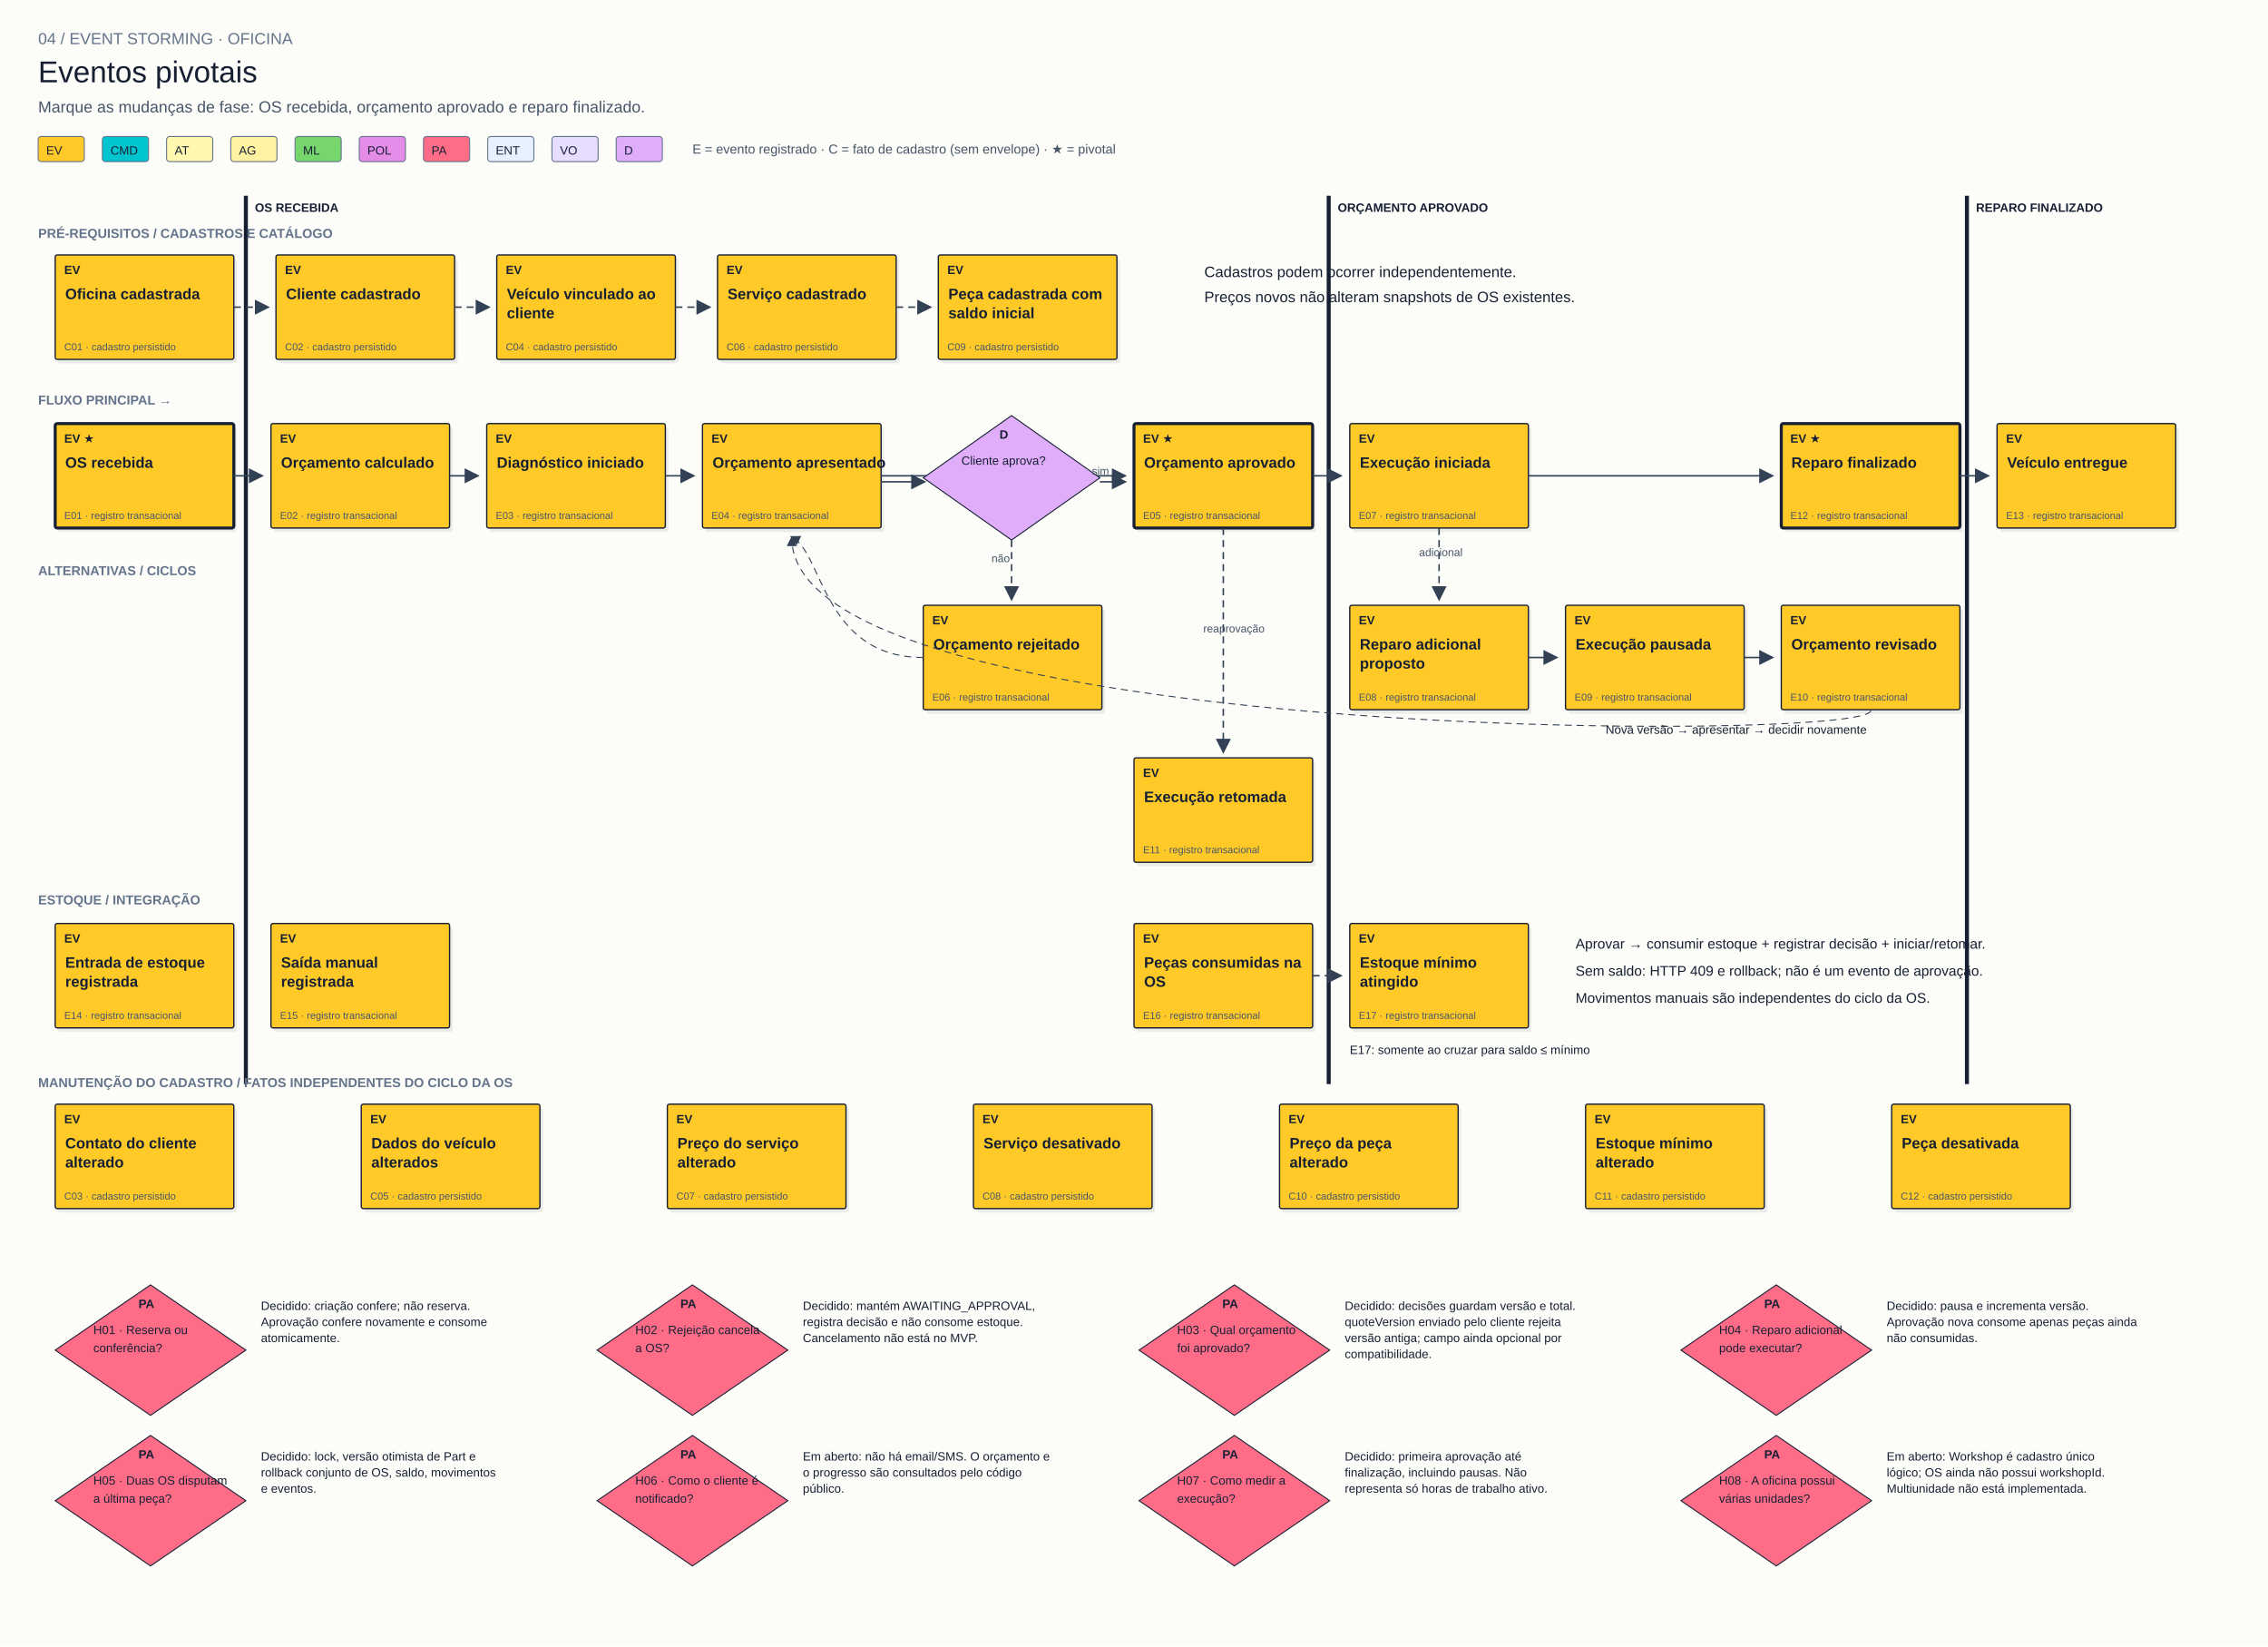
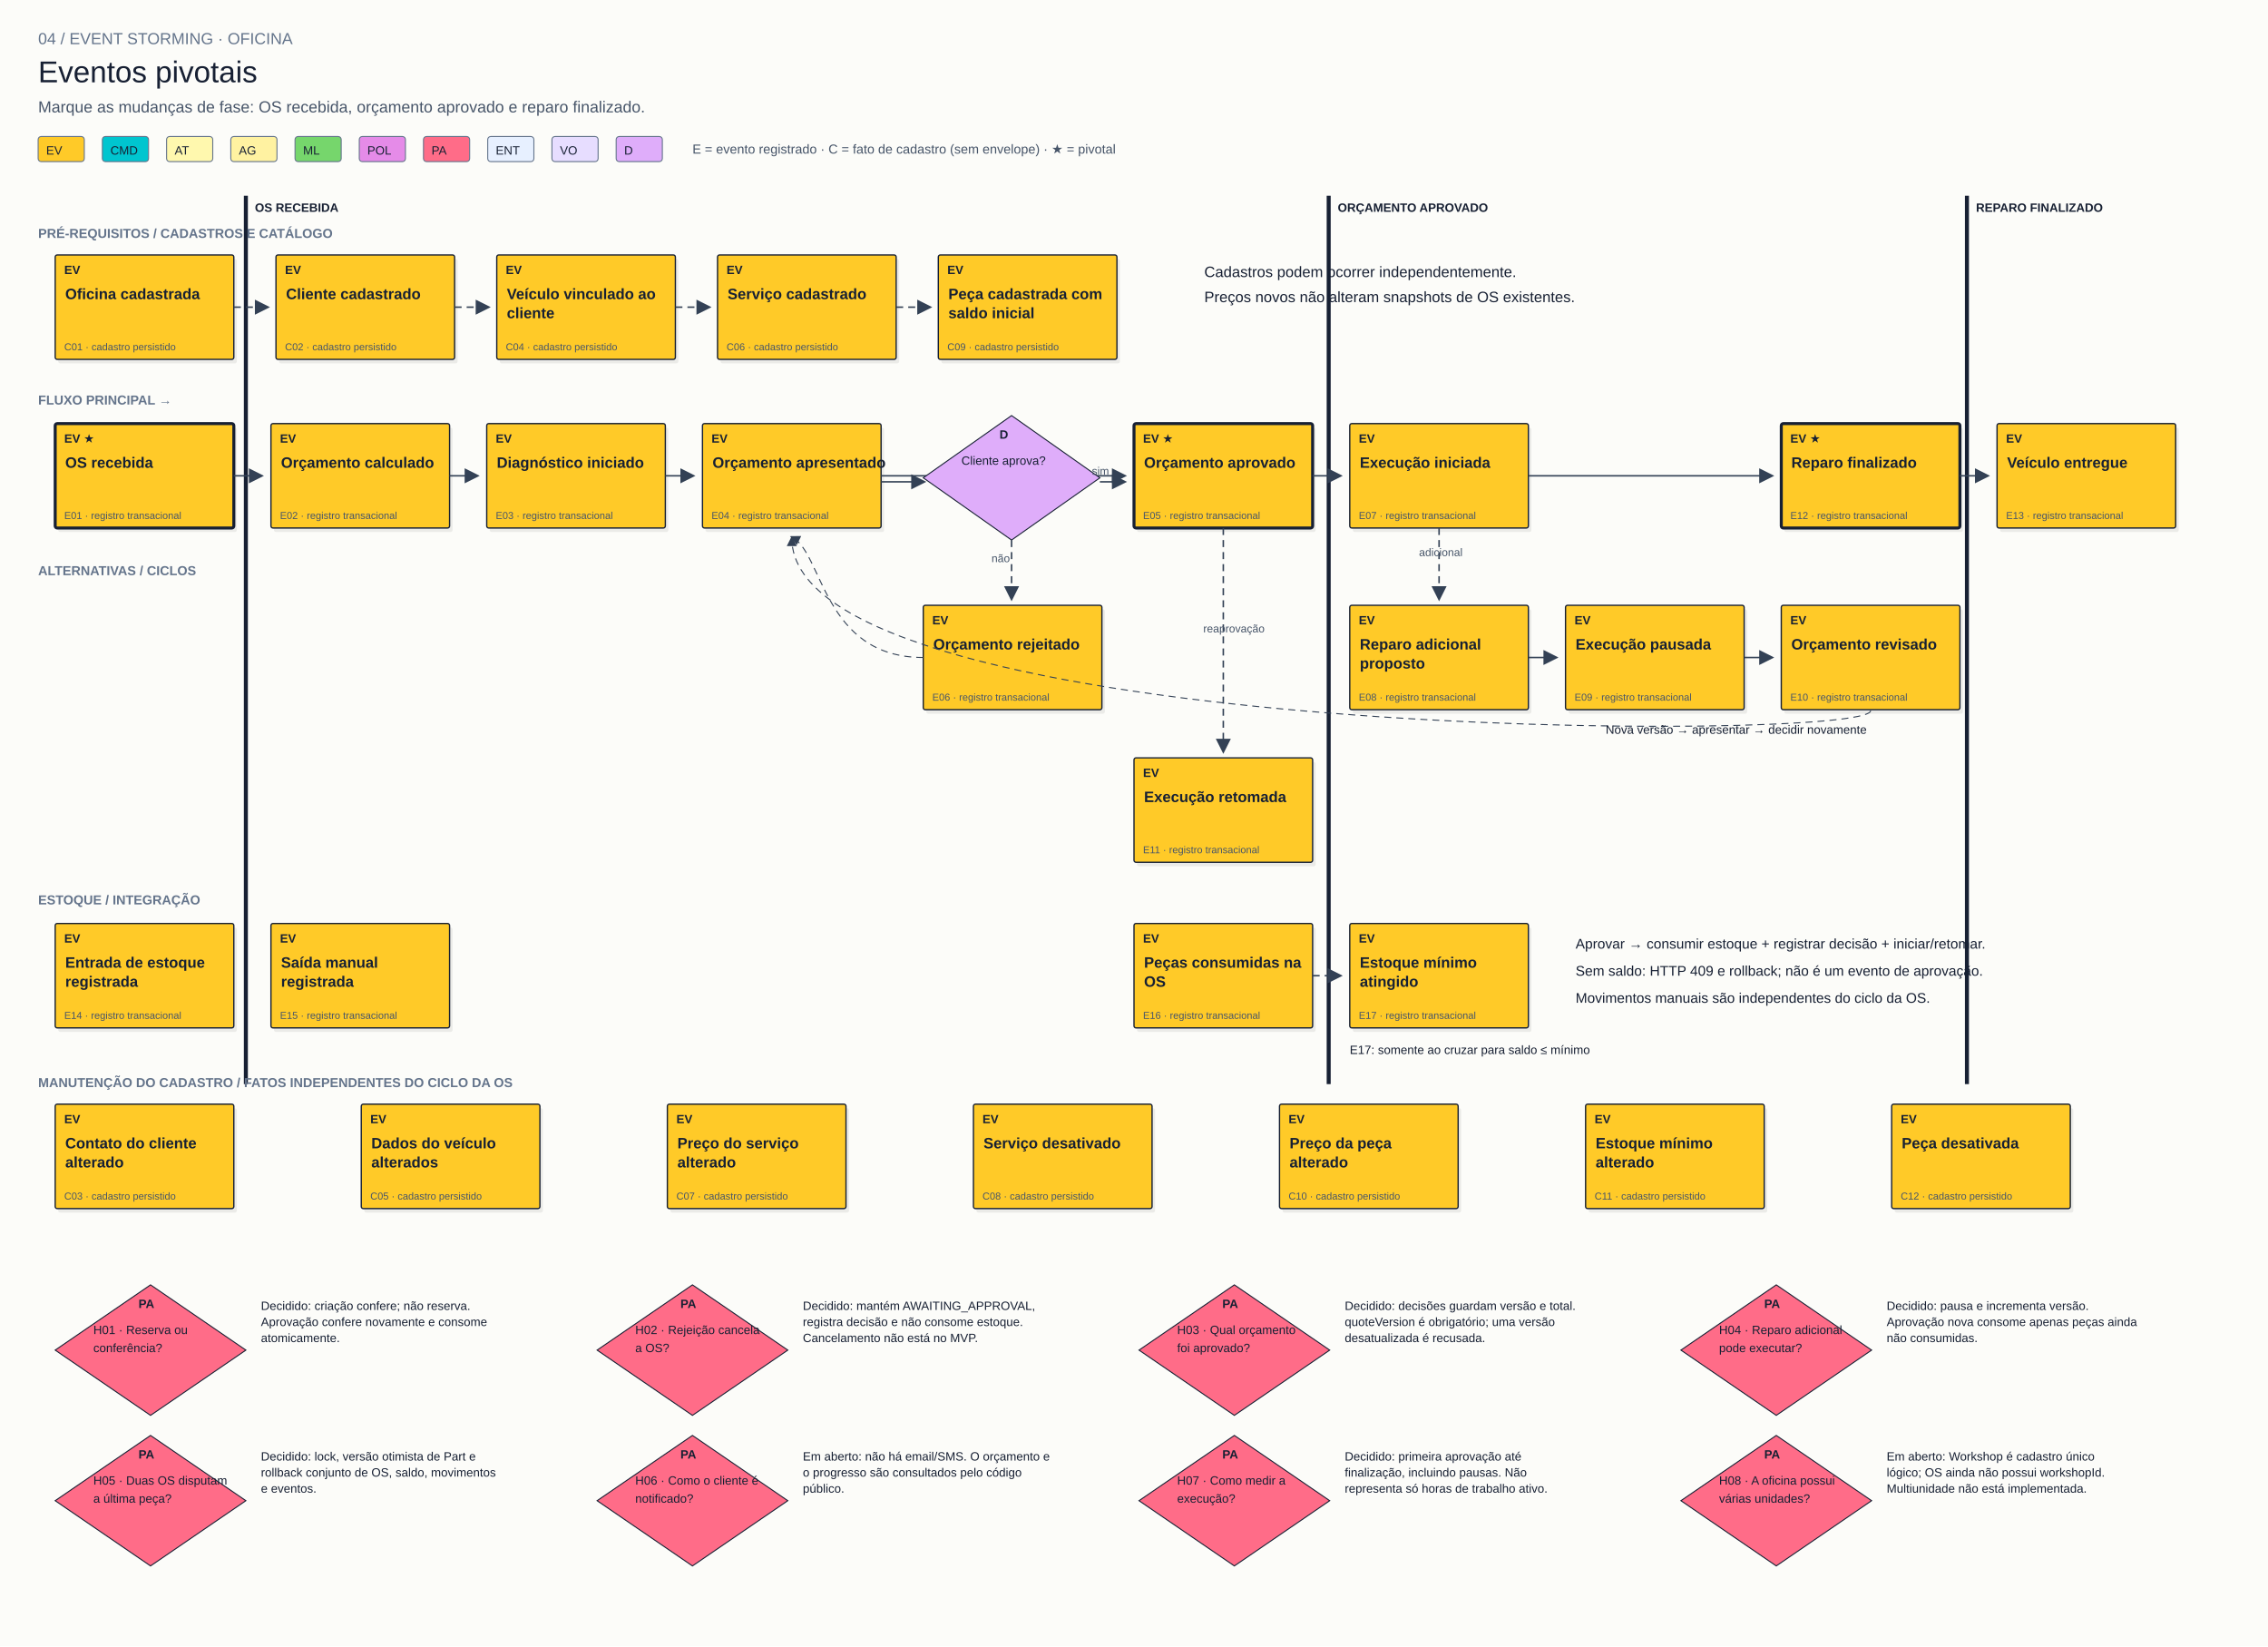
<svg xmlns="http://www.w3.org/2000/svg" width="2260" height="1640" viewBox="0 0 2260 1640" role="img" aria-labelledby="title-4 desc-4">
  <defs>
    <marker id="arrow" markerWidth="10" markerHeight="10" refX="8" refY="5" orient="auto">
      <path d="M0,0 L10,5 L0,10" fill="#334155" />
    </marker>
  </defs>
  <rect width="100%" height="100%" fill="#fcfcf9" />
  <text x="38" y="44" font-family="Arial, sans-serif" font-size="16" fill="#64748b" font-weight="400">04 / EVENT STORMING · OFICINA</text>
  <text x="38" y="82" font-family="Arial, sans-serif" font-size="30" fill="#172033" font-weight="400">Eventos pivotais</text>
  <text x="38" y="112" font-family="Arial, sans-serif" font-size="16" fill="#475569" font-weight="400">Marque as mudanças de fase: OS recebida, orçamento aprovado e reparo finalizado.</text>
  <rect x="38" y="136" width="46" height="25" rx="3" fill="#ffca28" stroke="#64748b" />
  <text x="46" y="154" font-family="Arial, sans-serif" font-size="12" fill="#172033" font-weight="400">EV</text>
  <rect x="102" y="136" width="46" height="25" rx="3" fill="#00c5cf" stroke="#64748b" />
  <text x="110" y="154" font-family="Arial, sans-serif" font-size="12" fill="#172033" font-weight="400">CMD</text>
  <rect x="166" y="136" width="46" height="25" rx="3" fill="#fff8ae" stroke="#64748b" />
  <text x="174" y="154" font-family="Arial, sans-serif" font-size="12" fill="#172033" font-weight="400">AT</text>
  <rect x="230" y="136" width="46" height="25" rx="3" fill="#fff2a1" stroke="#64748b" />
  <text x="238" y="154" font-family="Arial, sans-serif" font-size="12" fill="#172033" font-weight="400">AG</text>
  <rect x="294" y="136" width="46" height="25" rx="3" fill="#76d66c" stroke="#64748b" />
  <text x="302" y="154" font-family="Arial, sans-serif" font-size="12" fill="#172033" font-weight="400">ML</text>
  <rect x="358" y="136" width="46" height="25" rx="3" fill="#e58be8" stroke="#64748b" />
  <text x="366" y="154" font-family="Arial, sans-serif" font-size="12" fill="#172033" font-weight="400">POL</text>
  <rect x="422" y="136" width="46" height="25" rx="3" fill="#ff6c88" stroke="#64748b" />
  <text x="430" y="154" font-family="Arial, sans-serif" font-size="12" fill="#172033" font-weight="400">PA</text>
  <rect x="486" y="136" width="46" height="25" rx="3" fill="#e7f0ff" stroke="#64748b" />
  <text x="494" y="154" font-family="Arial, sans-serif" font-size="12" fill="#172033" font-weight="400">ENT</text>
  <rect x="550" y="136" width="46" height="25" rx="3" fill="#e7ddff" stroke="#64748b" />
  <text x="558" y="154" font-family="Arial, sans-serif" font-size="12" fill="#172033" font-weight="400">VO</text>
  <rect x="614" y="136" width="46" height="25" rx="3" fill="#dfadfa" stroke="#64748b" />
  <text x="622" y="154" font-family="Arial, sans-serif" font-size="12" fill="#172033" font-weight="400">D</text>
  <text x="690" y="153" font-family="Arial, sans-serif" font-size="13" fill="#475569" font-weight="400">E = evento registrado · C = fato de cadastro (sem envelope) · ★ = pivotal</text>
  <path d="M245,195 L245,1080" stroke="#172033" stroke-width="4" />
  <text x="254" y="211" font-family="Arial, sans-serif" font-size="12" fill="#172033" font-weight="700">OS RECEBIDA</text>
  <path d="M1324,195 L1324,1080" stroke="#172033" stroke-width="4" />
  <text x="1333" y="211" font-family="Arial, sans-serif" font-size="12" fill="#172033" font-weight="700">ORÇAMENTO APROVADO</text>
  <path d="M1960,195 L1960,1080" stroke="#172033" stroke-width="4" />
  <text x="1969" y="211" font-family="Arial, sans-serif" font-size="12" fill="#172033" font-weight="700">REPARO FINALIZADO</text>
  <text x="38" y="237" font-family="Arial, sans-serif" font-size="13" fill="#64748b" font-weight="700">PRÉ-REQUISITOS / CADASTROS E CATÁLOGO</text>
  <rect x="58" y="258" width="178" height="104" rx="2" fill="#000" opacity=".07" />
  <rect x="55" y="254" width="178" height="104" rx="2" fill="#ffca28" stroke="#172033" stroke-width="1.3" />
  <text x="64" y="273" font-family="Arial, sans-serif" font-size="12" fill="#172033" font-weight="700">EV</text>
  <text x="65" y="298" font-family="Arial, sans-serif" font-size="15" fill="#172033" font-weight="600">Oficina cadastrada</text>
  <text x="64" y="349" font-family="Arial, sans-serif" font-size="10" fill="#475569" font-weight="400">C01 · cadastro persistido</text>
  <path d="M233,306 L266,306" fill="none" stroke="#334155" stroke-width="1.5" marker-end="url(#arrow)" stroke-dasharray="7 5" />
  <rect x="278" y="258" width="178" height="104" rx="2" fill="#000" opacity=".07" />
  <rect x="275" y="254" width="178" height="104" rx="2" fill="#ffca28" stroke="#172033" stroke-width="1.3" />
  <text x="284" y="273" font-family="Arial, sans-serif" font-size="12" fill="#172033" font-weight="700">EV</text>
  <text x="285" y="298" font-family="Arial, sans-serif" font-size="15" fill="#172033" font-weight="600">Cliente cadastrado</text>
  <text x="284" y="349" font-family="Arial, sans-serif" font-size="10" fill="#475569" font-weight="400">C02 · cadastro persistido</text>
  <path d="M453,306 L486,306" fill="none" stroke="#334155" stroke-width="1.5" marker-end="url(#arrow)" stroke-dasharray="7 5" />
  <rect x="498" y="258" width="178" height="104" rx="2" fill="#000" opacity=".07" />
  <rect x="495" y="254" width="178" height="104" rx="2" fill="#ffca28" stroke="#172033" stroke-width="1.3" />
  <text x="504" y="273" font-family="Arial, sans-serif" font-size="12" fill="#172033" font-weight="700">EV</text>
  <text x="505" y="298" font-family="Arial, sans-serif" font-size="15" fill="#172033" font-weight="600">Veículo vinculado ao</text>
  <text x="505" y="317" font-family="Arial, sans-serif" font-size="15" fill="#172033" font-weight="600">cliente</text>
  <text x="504" y="349" font-family="Arial, sans-serif" font-size="10" fill="#475569" font-weight="400">C04 · cadastro persistido</text>
  <path d="M673,306 L706,306" fill="none" stroke="#334155" stroke-width="1.5" marker-end="url(#arrow)" stroke-dasharray="7 5" />
  <rect x="718" y="258" width="178" height="104" rx="2" fill="#000" opacity=".07" />
  <rect x="715" y="254" width="178" height="104" rx="2" fill="#ffca28" stroke="#172033" stroke-width="1.3" />
  <text x="724" y="273" font-family="Arial, sans-serif" font-size="12" fill="#172033" font-weight="700">EV</text>
  <text x="725" y="298" font-family="Arial, sans-serif" font-size="15" fill="#172033" font-weight="600">Serviço cadastrado</text>
  <text x="724" y="349" font-family="Arial, sans-serif" font-size="10" fill="#475569" font-weight="400">C06 · cadastro persistido</text>
  <path d="M893,306 L926,306" fill="none" stroke="#334155" stroke-width="1.5" marker-end="url(#arrow)" stroke-dasharray="7 5" />
  <rect x="938" y="258" width="178" height="104" rx="2" fill="#000" opacity=".07" />
  <rect x="935" y="254" width="178" height="104" rx="2" fill="#ffca28" stroke="#172033" stroke-width="1.3" />
  <text x="944" y="273" font-family="Arial, sans-serif" font-size="12" fill="#172033" font-weight="700">EV</text>
  <text x="945" y="298" font-family="Arial, sans-serif" font-size="15" fill="#172033" font-weight="600">Peça cadastrada com</text>
  <text x="945" y="317" font-family="Arial, sans-serif" font-size="15" fill="#172033" font-weight="600">saldo inicial</text>
  <text x="944" y="349" font-family="Arial, sans-serif" font-size="10" fill="#475569" font-weight="400">C09 · cadastro persistido</text>
  <text x="1200" y="276" font-family="Arial, sans-serif" font-size="15" fill="#172033" font-weight="400">Cadastros podem ocorrer independentemente.</text>
  <text x="1200" y="301" font-family="Arial, sans-serif" font-size="15" fill="#172033" font-weight="400">Preços novos não alteram snapshots de OS existentes.</text>
  <text x="38" y="403" font-family="Arial, sans-serif" font-size="13" fill="#64748b" font-weight="700">FLUXO PRINCIPAL →</text>
  <rect x="58" y="426" width="178" height="104" rx="2" fill="#000" opacity=".07" />
  <rect x="55" y="422" width="178" height="104" rx="2" fill="#ffca28" stroke="#172033" stroke-width="3" />
  <text x="64" y="441" font-family="Arial, sans-serif" font-size="12" fill="#172033" font-weight="700">EV ★</text>
  <text x="65" y="466" font-family="Arial, sans-serif" font-size="15" fill="#172033" font-weight="600">OS recebida</text>
  <text x="64" y="517" font-family="Arial, sans-serif" font-size="10" fill="#475569" font-weight="400">E01 · registro transacional</text>
  <path d="M233,474 L260,474" fill="none" stroke="#334155" stroke-width="1.5" marker-end="url(#arrow)" />
  <rect x="273" y="426" width="178" height="104" rx="2" fill="#000" opacity=".07" />
  <rect x="270" y="422" width="178" height="104" rx="2" fill="#ffca28" stroke="#172033" stroke-width="1.3" />
  <text x="279" y="441" font-family="Arial, sans-serif" font-size="12" fill="#172033" font-weight="700">EV</text>
  <text x="280" y="466" font-family="Arial, sans-serif" font-size="15" fill="#172033" font-weight="600">Orçamento calculado</text>
  <text x="279" y="517" font-family="Arial, sans-serif" font-size="10" fill="#475569" font-weight="400">E02 · registro transacional</text>
  <path d="M448,474 L475,474" fill="none" stroke="#334155" stroke-width="1.5" marker-end="url(#arrow)" />
  <rect x="488" y="426" width="178" height="104" rx="2" fill="#000" opacity=".07" />
  <rect x="485" y="422" width="178" height="104" rx="2" fill="#ffca28" stroke="#172033" stroke-width="1.3" />
  <text x="494" y="441" font-family="Arial, sans-serif" font-size="12" fill="#172033" font-weight="700">EV</text>
  <text x="495" y="466" font-family="Arial, sans-serif" font-size="15" fill="#172033" font-weight="600">Diagnóstico iniciado</text>
  <text x="494" y="517" font-family="Arial, sans-serif" font-size="10" fill="#475569" font-weight="400">E03 · registro transacional</text>
  <path d="M663,474 L690,474" fill="none" stroke="#334155" stroke-width="1.5" marker-end="url(#arrow)" />
  <rect x="703" y="426" width="178" height="104" rx="2" fill="#000" opacity=".07" />
  <rect x="700" y="422" width="178" height="104" rx="2" fill="#ffca28" stroke="#172033" stroke-width="1.3" />
  <text x="709" y="441" font-family="Arial, sans-serif" font-size="12" fill="#172033" font-weight="700">EV</text>
  <text x="710" y="466" font-family="Arial, sans-serif" font-size="15" fill="#172033" font-weight="600">Orçamento apresentado</text>
  <text x="709" y="517" font-family="Arial, sans-serif" font-size="10" fill="#475569" font-weight="400">E04 · registro transacional</text>
  <path d="M878,474 L1120,474" fill="none" stroke="#334155" stroke-width="1.5" marker-end="url(#arrow)" />
  <rect x="1133" y="426" width="178" height="104" rx="2" fill="#000" opacity=".07" />
  <rect x="1130" y="422" width="178" height="104" rx="2" fill="#ffca28" stroke="#172033" stroke-width="3" />
  <text x="1139" y="441" font-family="Arial, sans-serif" font-size="12" fill="#172033" font-weight="700">EV ★</text>
  <text x="1140" y="466" font-family="Arial, sans-serif" font-size="15" fill="#172033" font-weight="600">Orçamento aprovado</text>
  <text x="1139" y="517" font-family="Arial, sans-serif" font-size="10" fill="#475569" font-weight="400">E05 · registro transacional</text>
  <path d="M1308,474 L1335,474" fill="none" stroke="#334155" stroke-width="1.5" marker-end="url(#arrow)" />
  <rect x="1348" y="426" width="178" height="104" rx="2" fill="#000" opacity=".07" />
  <rect x="1345" y="422" width="178" height="104" rx="2" fill="#ffca28" stroke="#172033" stroke-width="1.3" />
  <text x="1354" y="441" font-family="Arial, sans-serif" font-size="12" fill="#172033" font-weight="700">EV</text>
  <text x="1355" y="466" font-family="Arial, sans-serif" font-size="15" fill="#172033" font-weight="600">Execução iniciada</text>
  <text x="1354" y="517" font-family="Arial, sans-serif" font-size="10" fill="#475569" font-weight="400">E07 · registro transacional</text>
  <path d="M1523,474 L1765,474" fill="none" stroke="#334155" stroke-width="1.5" marker-end="url(#arrow)" />
  <rect x="1778" y="426" width="178" height="104" rx="2" fill="#000" opacity=".07" />
  <rect x="1775" y="422" width="178" height="104" rx="2" fill="#ffca28" stroke="#172033" stroke-width="3" />
  <text x="1784" y="441" font-family="Arial, sans-serif" font-size="12" fill="#172033" font-weight="700">EV ★</text>
  <text x="1785" y="466" font-family="Arial, sans-serif" font-size="15" fill="#172033" font-weight="600">Reparo finalizado</text>
  <text x="1784" y="517" font-family="Arial, sans-serif" font-size="10" fill="#475569" font-weight="400">E12 · registro transacional</text>
  <path d="M1953,474 L1980,474" fill="none" stroke="#334155" stroke-width="1.5" marker-end="url(#arrow)" />
  <rect x="1993" y="426" width="178" height="104" rx="2" fill="#000" opacity=".07" />
  <rect x="1990" y="422" width="178" height="104" rx="2" fill="#ffca28" stroke="#172033" stroke-width="1.3" />
  <text x="1999" y="441" font-family="Arial, sans-serif" font-size="12" fill="#172033" font-weight="700">EV</text>
  <text x="2000" y="466" font-family="Arial, sans-serif" font-size="15" fill="#172033" font-weight="600">Veículo entregue</text>
  <text x="1999" y="517" font-family="Arial, sans-serif" font-size="10" fill="#475569" font-weight="400">E13 · registro transacional</text>
  <polygon points="1008.0,414 1096,476.0 1008.0,538 920,476.0" fill="#dfadfa" stroke="#172033" />
  <text x="996.0" y="437" font-family="Arial, sans-serif" font-size="12" fill="#172033" font-weight="700">D</text>
  <text x="958" y="463" font-family="Arial, sans-serif" font-size="12" fill="#172033" font-weight="400">Cliente aprova?</text>
  <path d="M878,480 L920,480" fill="none" stroke="#334155" stroke-width="1.5" marker-end="url(#arrow)" />
  <path d="M1096,480 L1120,480" fill="none" stroke="#334155" stroke-width="1.5" marker-end="url(#arrow)" />
  <text x="1088.0" y="473.0" font-family="Arial, sans-serif" font-size="11" fill="#475569" font-weight="400">sim</text>
  <text x="38" y="573" font-family="Arial, sans-serif" font-size="13" fill="#64748b" font-weight="700">ALTERNATIVAS / CICLOS</text>
  <rect x="923" y="607" width="178" height="104" rx="2" fill="#000" opacity=".07" />
  <rect x="920" y="603" width="178" height="104" rx="2" fill="#ffca28" stroke="#172033" stroke-width="1.3" />
  <text x="929" y="622" font-family="Arial, sans-serif" font-size="12" fill="#172033" font-weight="700">EV</text>
  <text x="930" y="647" font-family="Arial, sans-serif" font-size="15" fill="#172033" font-weight="600">Orçamento rejeitado</text>
  <text x="929" y="698" font-family="Arial, sans-serif" font-size="10" fill="#475569" font-weight="400">E06 · registro transacional</text>
  <path d="M1008,538 L1008,596" fill="none" stroke="#334155" stroke-width="1.5" marker-end="url(#arrow)" stroke-dasharray="7 5" />
  <text x="988.0" y="560.0" font-family="Arial, sans-serif" font-size="11" fill="#475569" font-weight="400">não</text>
  <path d="M920,655 C820,655 820,550 789,535" fill="none" stroke="#334155" stroke-dasharray="7 5" marker-end="url(#arrow)" />
  <rect x="1348" y="607" width="178" height="104" rx="2" fill="#000" opacity=".07" />
  <rect x="1345" y="603" width="178" height="104" rx="2" fill="#ffca28" stroke="#172033" stroke-width="1.3" />
  <text x="1354" y="622" font-family="Arial, sans-serif" font-size="12" fill="#172033" font-weight="700">EV</text>
  <text x="1355" y="647" font-family="Arial, sans-serif" font-size="15" fill="#172033" font-weight="600">Reparo adicional</text>
  <text x="1355" y="666" font-family="Arial, sans-serif" font-size="15" fill="#172033" font-weight="600">proposto</text>
  <text x="1354" y="698" font-family="Arial, sans-serif" font-size="10" fill="#475569" font-weight="400">E08 · registro transacional</text>
  <rect x="1563" y="607" width="178" height="104" rx="2" fill="#000" opacity=".07" />
  <rect x="1560" y="603" width="178" height="104" rx="2" fill="#ffca28" stroke="#172033" stroke-width="1.3" />
  <text x="1569" y="622" font-family="Arial, sans-serif" font-size="12" fill="#172033" font-weight="700">EV</text>
  <text x="1570" y="647" font-family="Arial, sans-serif" font-size="15" fill="#172033" font-weight="600">Execução pausada</text>
  <text x="1569" y="698" font-family="Arial, sans-serif" font-size="10" fill="#475569" font-weight="400">E09 · registro transacional</text>
  <rect x="1778" y="607" width="178" height="104" rx="2" fill="#000" opacity=".07" />
  <rect x="1775" y="603" width="178" height="104" rx="2" fill="#ffca28" stroke="#172033" stroke-width="1.3" />
  <text x="1784" y="622" font-family="Arial, sans-serif" font-size="12" fill="#172033" font-weight="700">EV</text>
  <text x="1785" y="647" font-family="Arial, sans-serif" font-size="15" fill="#172033" font-weight="600">Orçamento revisado</text>
  <text x="1784" y="698" font-family="Arial, sans-serif" font-size="10" fill="#475569" font-weight="400">E10 · registro transacional</text>
  <rect x="1133" y="759" width="178" height="104" rx="2" fill="#000" opacity=".07" />
  <rect x="1130" y="755" width="178" height="104" rx="2" fill="#ffca28" stroke="#172033" stroke-width="1.3" />
  <text x="1139" y="774" font-family="Arial, sans-serif" font-size="12" fill="#172033" font-weight="700">EV</text>
  <text x="1140" y="799" font-family="Arial, sans-serif" font-size="15" fill="#172033" font-weight="600">Execução retomada</text>
  <text x="1139" y="850" font-family="Arial, sans-serif" font-size="10" fill="#475569" font-weight="400">E11 · registro transacional</text>
  <path d="M1434,526 L1434,596" fill="none" stroke="#334155" stroke-width="1.5" marker-end="url(#arrow)" stroke-dasharray="7 5" />
  <text x="1414.0" y="554.0" font-family="Arial, sans-serif" font-size="11" fill="#475569" font-weight="400">adicional</text>
  <path d="M1523,655 L1550,655" fill="none" stroke="#334155" stroke-width="1.5" marker-end="url(#arrow)" />
  <path d="M1738,655 L1765,655" fill="none" stroke="#334155" stroke-width="1.5" marker-end="url(#arrow)" />
  <path d="M1864,708 C1864,740 789,740 789,536" fill="none" stroke="#334155" stroke-dasharray="7 5" marker-end="url(#arrow)" />
  <text x="1600" y="731" font-family="Arial, sans-serif" font-size="12" fill="#172033" font-weight="400">Nova versão → apresentar → decidir novamente</text>
  <path d="M1219,526 L1219,748" fill="none" stroke="#334155" stroke-width="1.5" marker-end="url(#arrow)" stroke-dasharray="7 5" />
  <text x="1199.0" y="630.0" font-family="Arial, sans-serif" font-size="11" fill="#475569" font-weight="400">reaprovação</text>
  <text x="38" y="901" font-family="Arial, sans-serif" font-size="13" fill="#64748b" font-weight="700">ESTOQUE / INTEGRAÇÃO</text>
  <rect x="58" y="924" width="178" height="104" rx="2" fill="#000" opacity=".07" />
  <rect x="55" y="920" width="178" height="104" rx="2" fill="#ffca28" stroke="#172033" stroke-width="1.3" />
  <text x="64" y="939" font-family="Arial, sans-serif" font-size="12" fill="#172033" font-weight="700">EV</text>
  <text x="65" y="964" font-family="Arial, sans-serif" font-size="15" fill="#172033" font-weight="600">Entrada de estoque</text>
  <text x="65" y="983" font-family="Arial, sans-serif" font-size="15" fill="#172033" font-weight="600">registrada</text>
  <text x="64" y="1015" font-family="Arial, sans-serif" font-size="10" fill="#475569" font-weight="400">E14 · registro transacional</text>
  <rect x="273" y="924" width="178" height="104" rx="2" fill="#000" opacity=".07" />
  <rect x="270" y="920" width="178" height="104" rx="2" fill="#ffca28" stroke="#172033" stroke-width="1.3" />
  <text x="279" y="939" font-family="Arial, sans-serif" font-size="12" fill="#172033" font-weight="700">EV</text>
  <text x="280" y="964" font-family="Arial, sans-serif" font-size="15" fill="#172033" font-weight="600">Saída manual</text>
  <text x="280" y="983" font-family="Arial, sans-serif" font-size="15" fill="#172033" font-weight="600">registrada</text>
  <text x="279" y="1015" font-family="Arial, sans-serif" font-size="10" fill="#475569" font-weight="400">E15 · registro transacional</text>
  <rect x="1133" y="924" width="178" height="104" rx="2" fill="#000" opacity=".07" />
  <rect x="1130" y="920" width="178" height="104" rx="2" fill="#ffca28" stroke="#172033" stroke-width="1.3" />
  <text x="1139" y="939" font-family="Arial, sans-serif" font-size="12" fill="#172033" font-weight="700">EV</text>
  <text x="1140" y="964" font-family="Arial, sans-serif" font-size="15" fill="#172033" font-weight="600">Peças consumidas na</text>
  <text x="1140" y="983" font-family="Arial, sans-serif" font-size="15" fill="#172033" font-weight="600">OS</text>
  <text x="1139" y="1015" font-family="Arial, sans-serif" font-size="10" fill="#475569" font-weight="400">E16 · registro transacional</text>
  <rect x="1348" y="924" width="178" height="104" rx="2" fill="#000" opacity=".07" />
  <rect x="1345" y="920" width="178" height="104" rx="2" fill="#ffca28" stroke="#172033" stroke-width="1.3" />
  <text x="1354" y="939" font-family="Arial, sans-serif" font-size="12" fill="#172033" font-weight="700">EV</text>
  <text x="1355" y="964" font-family="Arial, sans-serif" font-size="15" fill="#172033" font-weight="600">Estoque mínimo</text>
  <text x="1355" y="983" font-family="Arial, sans-serif" font-size="15" fill="#172033" font-weight="600">atingido</text>
  <text x="1354" y="1015" font-family="Arial, sans-serif" font-size="10" fill="#475569" font-weight="400">E17 · registro transacional</text>
  <path d="M1308,972 L1335,972" fill="none" stroke="#334155" stroke-width="1.5" marker-end="url(#arrow)" stroke-dasharray="7 5" />
  <text x="1345" y="1050" font-family="Arial, sans-serif" font-size="12" fill="#172033" font-weight="400">E17: somente ao cruzar para saldo ≤ mínimo</text>
  <text x="1570" y="945" font-family="Arial, sans-serif" font-size="14" fill="#172033" font-weight="400">Aprovar → consumir estoque + registrar decisão + iniciar/retomar.</text>
  <text x="1570" y="972" font-family="Arial, sans-serif" font-size="14" fill="#172033" font-weight="400">Sem saldo: HTTP 409 e rollback; não é um evento de aprovação.</text>
  <text x="1570" y="999" font-family="Arial, sans-serif" font-size="14" fill="#172033" font-weight="400">Movimentos manuais são independentes do ciclo da OS.</text>
  <text x="38" y="1083" font-family="Arial, sans-serif" font-size="13" fill="#64748b" font-weight="700">MANUTENÇÃO DO CADASTRO / FATOS INDEPENDENTES DO CICLO DA OS</text>
  <rect x="58" y="1104" width="178" height="104" rx="2" fill="#000" opacity=".07" />
  <rect x="55" y="1100" width="178" height="104" rx="2" fill="#ffca28" stroke="#172033" stroke-width="1.3" />
  <text x="64" y="1119" font-family="Arial, sans-serif" font-size="12" fill="#172033" font-weight="700">EV</text>
  <text x="65" y="1144" font-family="Arial, sans-serif" font-size="15" fill="#172033" font-weight="600">Contato do cliente</text>
  <text x="65" y="1163" font-family="Arial, sans-serif" font-size="15" fill="#172033" font-weight="600">alterado</text>
  <text x="64" y="1195" font-family="Arial, sans-serif" font-size="10" fill="#475569" font-weight="400">C03 · cadastro persistido</text>
  <rect x="363" y="1104" width="178" height="104" rx="2" fill="#000" opacity=".07" />
  <rect x="360" y="1100" width="178" height="104" rx="2" fill="#ffca28" stroke="#172033" stroke-width="1.3" />
  <text x="369" y="1119" font-family="Arial, sans-serif" font-size="12" fill="#172033" font-weight="700">EV</text>
  <text x="370" y="1144" font-family="Arial, sans-serif" font-size="15" fill="#172033" font-weight="600">Dados do veículo</text>
  <text x="370" y="1163" font-family="Arial, sans-serif" font-size="15" fill="#172033" font-weight="600">alterados</text>
  <text x="369" y="1195" font-family="Arial, sans-serif" font-size="10" fill="#475569" font-weight="400">C05 · cadastro persistido</text>
  <rect x="668" y="1104" width="178" height="104" rx="2" fill="#000" opacity=".07" />
  <rect x="665" y="1100" width="178" height="104" rx="2" fill="#ffca28" stroke="#172033" stroke-width="1.3" />
  <text x="674" y="1119" font-family="Arial, sans-serif" font-size="12" fill="#172033" font-weight="700">EV</text>
  <text x="675" y="1144" font-family="Arial, sans-serif" font-size="15" fill="#172033" font-weight="600">Preço do serviço</text>
  <text x="675" y="1163" font-family="Arial, sans-serif" font-size="15" fill="#172033" font-weight="600">alterado</text>
  <text x="674" y="1195" font-family="Arial, sans-serif" font-size="10" fill="#475569" font-weight="400">C07 · cadastro persistido</text>
  <rect x="973" y="1104" width="178" height="104" rx="2" fill="#000" opacity=".07" />
  <rect x="970" y="1100" width="178" height="104" rx="2" fill="#ffca28" stroke="#172033" stroke-width="1.3" />
  <text x="979" y="1119" font-family="Arial, sans-serif" font-size="12" fill="#172033" font-weight="700">EV</text>
  <text x="980" y="1144" font-family="Arial, sans-serif" font-size="15" fill="#172033" font-weight="600">Serviço desativado</text>
  <text x="979" y="1195" font-family="Arial, sans-serif" font-size="10" fill="#475569" font-weight="400">C08 · cadastro persistido</text>
  <rect x="1278" y="1104" width="178" height="104" rx="2" fill="#000" opacity=".07" />
  <rect x="1275" y="1100" width="178" height="104" rx="2" fill="#ffca28" stroke="#172033" stroke-width="1.3" />
  <text x="1284" y="1119" font-family="Arial, sans-serif" font-size="12" fill="#172033" font-weight="700">EV</text>
  <text x="1285" y="1144" font-family="Arial, sans-serif" font-size="15" fill="#172033" font-weight="600">Preço da peça</text>
  <text x="1285" y="1163" font-family="Arial, sans-serif" font-size="15" fill="#172033" font-weight="600">alterado</text>
  <text x="1284" y="1195" font-family="Arial, sans-serif" font-size="10" fill="#475569" font-weight="400">C10 · cadastro persistido</text>
  <rect x="1583" y="1104" width="178" height="104" rx="2" fill="#000" opacity=".07" />
  <rect x="1580" y="1100" width="178" height="104" rx="2" fill="#ffca28" stroke="#172033" stroke-width="1.3" />
  <text x="1589" y="1119" font-family="Arial, sans-serif" font-size="12" fill="#172033" font-weight="700">EV</text>
  <text x="1590" y="1144" font-family="Arial, sans-serif" font-size="15" fill="#172033" font-weight="600">Estoque mínimo</text>
  <text x="1590" y="1163" font-family="Arial, sans-serif" font-size="15" fill="#172033" font-weight="600">alterado</text>
  <text x="1589" y="1195" font-family="Arial, sans-serif" font-size="10" fill="#475569" font-weight="400">C11 · cadastro persistido</text>
  <rect x="1888" y="1104" width="178" height="104" rx="2" fill="#000" opacity=".07" />
  <rect x="1885" y="1100" width="178" height="104" rx="2" fill="#ffca28" stroke="#172033" stroke-width="1.3" />
  <text x="1894" y="1119" font-family="Arial, sans-serif" font-size="12" fill="#172033" font-weight="700">EV</text>
  <text x="1895" y="1144" font-family="Arial, sans-serif" font-size="15" fill="#172033" font-weight="600">Peça desativada</text>
  <text x="1894" y="1195" font-family="Arial, sans-serif" font-size="10" fill="#475569" font-weight="400">C12 · cadastro persistido</text>
  <polygon points="150.0,1280 245,1345.0 150.0,1410 55,1345.0" fill="#ff6c88" stroke="#172033" />
  <text x="138.0" y="1303" font-family="Arial, sans-serif" font-size="12" fill="#172033" font-weight="700">PA</text>
  <text x="93" y="1329" font-family="Arial, sans-serif" font-size="12" fill="#172033" font-weight="400">H01 · Reserva ou</text>
  <text x="93" y="1347" font-family="Arial, sans-serif" font-size="12" fill="#172033" font-weight="400">conferência?</text>
  <text x="260" y="1305" font-family="Arial, sans-serif" font-size="12" fill="#172033" font-weight="400">Decidido: criação confere; não reserva.</text>
  <text x="260" y="1321" font-family="Arial, sans-serif" font-size="12" fill="#172033" font-weight="400">Aprovação confere novamente e consome</text>
  <text x="260" y="1337" font-family="Arial, sans-serif" font-size="12" fill="#172033" font-weight="400">atomicamente.</text>
  <polygon points="690.0,1280 785,1345.0 690.0,1410 595,1345.0" fill="#ff6c88" stroke="#172033" />
  <text x="678.0" y="1303" font-family="Arial, sans-serif" font-size="12" fill="#172033" font-weight="700">PA</text>
  <text x="633" y="1329" font-family="Arial, sans-serif" font-size="12" fill="#172033" font-weight="400">H02 · Rejeição cancela</text>
  <text x="633" y="1347" font-family="Arial, sans-serif" font-size="12" fill="#172033" font-weight="400">a OS?</text>
  <text x="800" y="1305" font-family="Arial, sans-serif" font-size="12" fill="#172033" font-weight="400">Decidido: mantém AWAITING_APPROVAL,</text>
  <text x="800" y="1321" font-family="Arial, sans-serif" font-size="12" fill="#172033" font-weight="400">registra decisão e não consome estoque.</text>
  <text x="800" y="1337" font-family="Arial, sans-serif" font-size="12" fill="#172033" font-weight="400">Cancelamento não está no MVP.</text>
  <polygon points="1230.0,1280 1325,1345.0 1230.0,1410 1135,1345.0" fill="#ff6c88" stroke="#172033" />
  <text x="1218.0" y="1303" font-family="Arial, sans-serif" font-size="12" fill="#172033" font-weight="700">PA</text>
  <text x="1173" y="1329" font-family="Arial, sans-serif" font-size="12" fill="#172033" font-weight="400">H03 · Qual orçamento</text>
  <text x="1173" y="1347" font-family="Arial, sans-serif" font-size="12" fill="#172033" font-weight="400">foi aprovado?</text>
  <text x="1340" y="1305" font-family="Arial, sans-serif" font-size="12" fill="#172033" font-weight="400">Decidido: decisões guardam versão e total.</text>
-   <text x="1340" y="1321" font-family="Arial, sans-serif" font-size="12" fill="#172033" font-weight="400">quoteVersion enviado pelo cliente rejeita</text>
-   <text x="1340" y="1337" font-family="Arial, sans-serif" font-size="12" fill="#172033" font-weight="400">versão antiga; campo ainda opcional por</text>
-   <text x="1340" y="1353" font-family="Arial, sans-serif" font-size="12" fill="#172033" font-weight="400">compatibilidade.</text>
+   <text x="1340" y="1321" font-family="Arial, sans-serif" font-size="12" fill="#172033" font-weight="400">quoteVersion é obrigatório; uma versão</text>
+   <text x="1340" y="1337" font-family="Arial, sans-serif" font-size="12" fill="#172033" font-weight="400">desatualizada é recusada.</text>
  <polygon points="1770.0,1280 1865,1345.0 1770.0,1410 1675,1345.0" fill="#ff6c88" stroke="#172033" />
  <text x="1758.0" y="1303" font-family="Arial, sans-serif" font-size="12" fill="#172033" font-weight="700">PA</text>
  <text x="1713" y="1329" font-family="Arial, sans-serif" font-size="12" fill="#172033" font-weight="400">H04 · Reparo adicional</text>
  <text x="1713" y="1347" font-family="Arial, sans-serif" font-size="12" fill="#172033" font-weight="400">pode executar?</text>
  <text x="1880" y="1305" font-family="Arial, sans-serif" font-size="12" fill="#172033" font-weight="400">Decidido: pausa e incrementa versão.</text>
  <text x="1880" y="1321" font-family="Arial, sans-serif" font-size="12" fill="#172033" font-weight="400">Aprovação nova consome apenas peças ainda</text>
  <text x="1880" y="1337" font-family="Arial, sans-serif" font-size="12" fill="#172033" font-weight="400">não consumidas.</text>
  <polygon points="150.0,1430 245,1495.0 150.0,1560 55,1495.0" fill="#ff6c88" stroke="#172033" />
  <text x="138.0" y="1453" font-family="Arial, sans-serif" font-size="12" fill="#172033" font-weight="700">PA</text>
  <text x="93" y="1479" font-family="Arial, sans-serif" font-size="12" fill="#172033" font-weight="400">H05 · Duas OS disputam</text>
  <text x="93" y="1497" font-family="Arial, sans-serif" font-size="12" fill="#172033" font-weight="400">a última peça?</text>
  <text x="260" y="1455" font-family="Arial, sans-serif" font-size="12" fill="#172033" font-weight="400">Decidido: lock, versão otimista de Part e</text>
  <text x="260" y="1471" font-family="Arial, sans-serif" font-size="12" fill="#172033" font-weight="400">rollback conjunto de OS, saldo, movimentos</text>
  <text x="260" y="1487" font-family="Arial, sans-serif" font-size="12" fill="#172033" font-weight="400">e eventos.</text>
  <polygon points="690.0,1430 785,1495.0 690.0,1560 595,1495.0" fill="#ff6c88" stroke="#172033" />
  <text x="678.0" y="1453" font-family="Arial, sans-serif" font-size="12" fill="#172033" font-weight="700">PA</text>
  <text x="633" y="1479" font-family="Arial, sans-serif" font-size="12" fill="#172033" font-weight="400">H06 · Como o cliente é</text>
  <text x="633" y="1497" font-family="Arial, sans-serif" font-size="12" fill="#172033" font-weight="400">notificado?</text>
  <text x="800" y="1455" font-family="Arial, sans-serif" font-size="12" fill="#172033" font-weight="400">Em aberto: não há email/SMS. O orçamento e</text>
  <text x="800" y="1471" font-family="Arial, sans-serif" font-size="12" fill="#172033" font-weight="400">o progresso são consultados pelo código</text>
  <text x="800" y="1487" font-family="Arial, sans-serif" font-size="12" fill="#172033" font-weight="400">público.</text>
  <polygon points="1230.0,1430 1325,1495.0 1230.0,1560 1135,1495.0" fill="#ff6c88" stroke="#172033" />
  <text x="1218.0" y="1453" font-family="Arial, sans-serif" font-size="12" fill="#172033" font-weight="700">PA</text>
  <text x="1173" y="1479" font-family="Arial, sans-serif" font-size="12" fill="#172033" font-weight="400">H07 · Como medir a</text>
  <text x="1173" y="1497" font-family="Arial, sans-serif" font-size="12" fill="#172033" font-weight="400">execução?</text>
  <text x="1340" y="1455" font-family="Arial, sans-serif" font-size="12" fill="#172033" font-weight="400">Decidido: primeira aprovação até</text>
  <text x="1340" y="1471" font-family="Arial, sans-serif" font-size="12" fill="#172033" font-weight="400">finalização, incluindo pausas. Não</text>
  <text x="1340" y="1487" font-family="Arial, sans-serif" font-size="12" fill="#172033" font-weight="400">representa só horas de trabalho ativo.</text>
  <polygon points="1770.0,1430 1865,1495.0 1770.0,1560 1675,1495.0" fill="#ff6c88" stroke="#172033" />
  <text x="1758.0" y="1453" font-family="Arial, sans-serif" font-size="12" fill="#172033" font-weight="700">PA</text>
  <text x="1713" y="1479" font-family="Arial, sans-serif" font-size="12" fill="#172033" font-weight="400">H08 · A oficina possui</text>
  <text x="1713" y="1497" font-family="Arial, sans-serif" font-size="12" fill="#172033" font-weight="400">várias unidades?</text>
  <text x="1880" y="1455" font-family="Arial, sans-serif" font-size="12" fill="#172033" font-weight="400">Em aberto: Workshop é cadastro único</text>
  <text x="1880" y="1471" font-family="Arial, sans-serif" font-size="12" fill="#172033" font-weight="400">lógico; OS ainda não possui workshopId.</text>
  <text x="1880" y="1487" font-family="Arial, sans-serif" font-size="12" fill="#172033" font-weight="400">Multiunidade não está implementada.</text>
</svg>
